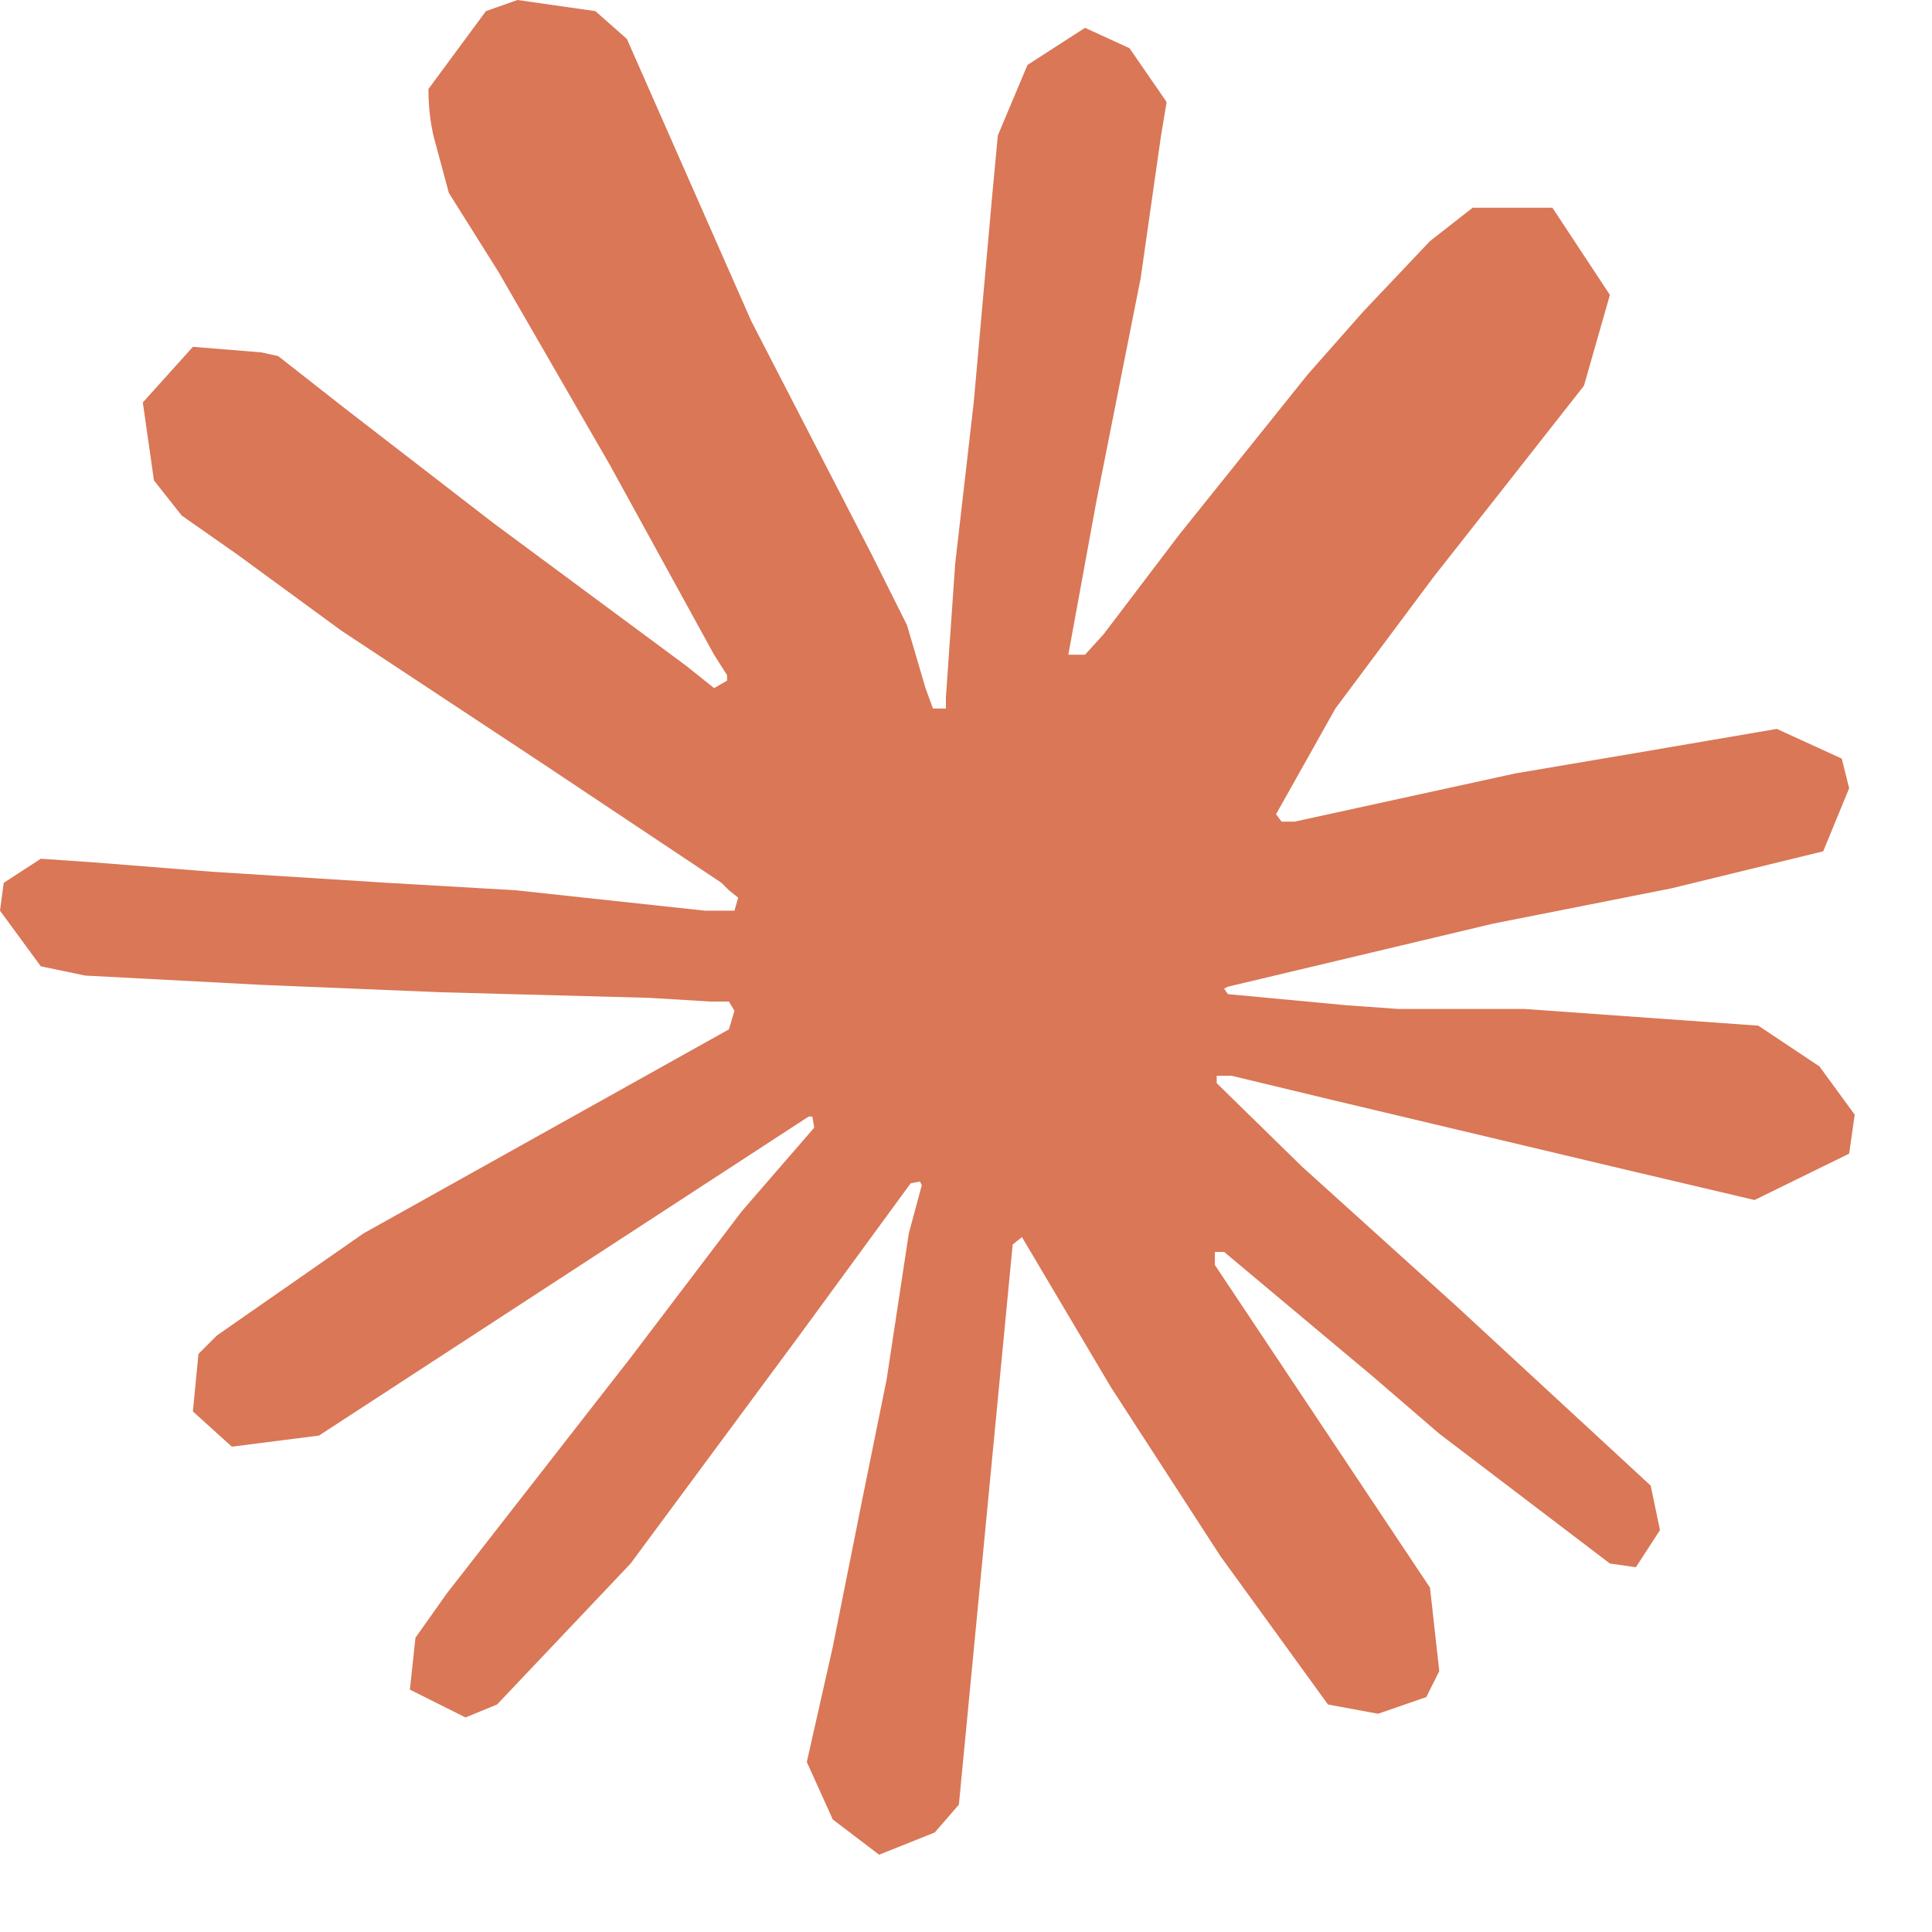
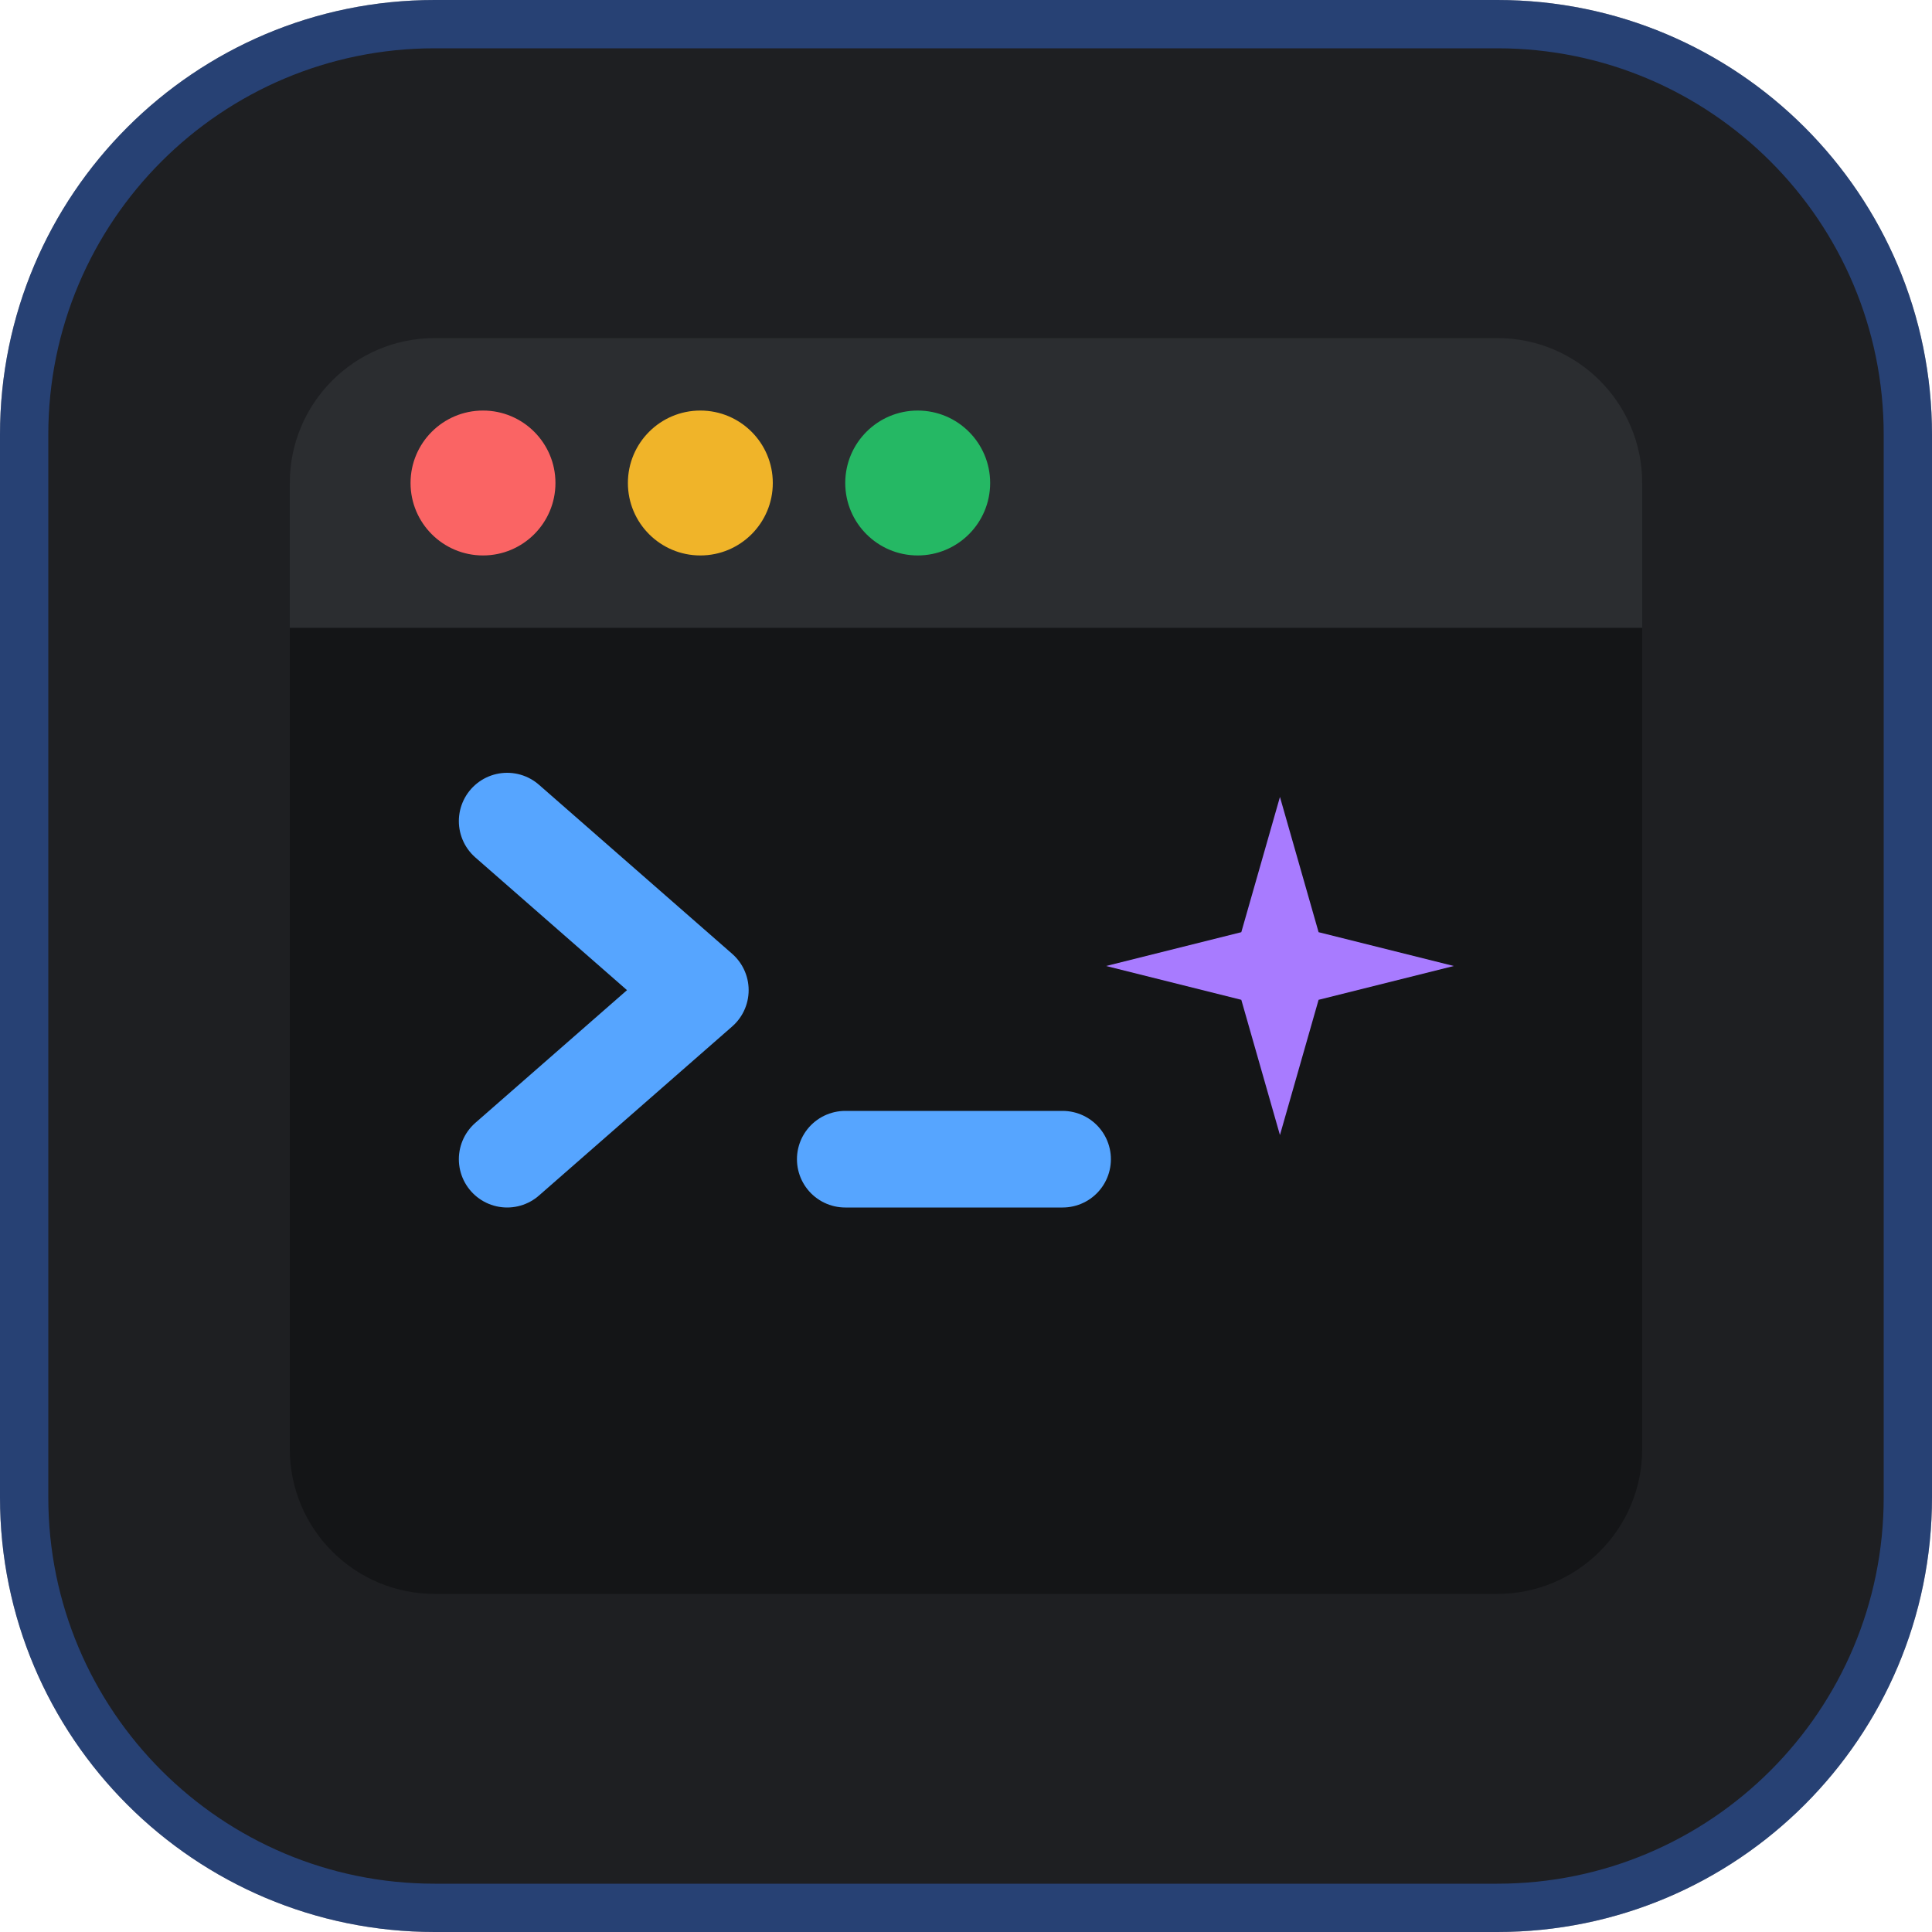
- <svg xmlns="http://www.w3.org/2000/svg" width="40" height="40" viewBox="0 0 40 40" role="img" aria-labelledby="title desc">
-   <path fill="#d97757" transform="scale(1.6)" d="M11.376 24L10.776 23.544L10.44 22.8L10.776 21.312L11.16 19.392L11.472 17.856L11.76 15.96L11.928 15.336L11.904 15.288L11.784 15.312L10.344 17.28L8.16 20.232L6.432 22.056L6.024 22.224L5.304 21.864L5.376 21.192L5.784 20.616L8.16 17.568L9.6 15.672L10.536 14.592L10.512 14.448H10.464L4.128 18.576L3 18.72L2.496 18.264L2.568 17.52L2.808 17.28L4.704 15.96L9.432 13.32L9.504 13.08L9.432 12.96H9.192L8.4 12.912L5.712 12.84L3.384 12.744L1.104 12.624L0.528 12.504L0 11.784L0.048 11.424L0.528 11.112L1.224 11.16L2.736 11.28L5.016 11.424L6.672 11.52L9.12 11.784H9.504L9.552 11.616L9.432 11.52L9.336 11.424L6.96 9.84L4.416 8.16L3.072 7.176L2.352 6.672L1.992 6.216L1.848 5.208L2.496 4.488L3.384 4.56L3.6 4.608L4.488 5.304L6.384 6.768L8.88 8.616L9.24 8.904L9.408 8.808V8.736L9.24 8.472L7.896 6.024L6.456 3.528L5.808 2.496L5.64 1.872C5.576 1.656 5.544 1.416 5.544 1.152L6.288 0.144L6.696 0L7.704 0.144L8.112 0.504L8.736 1.92L9.72 4.152L11.28 7.176L11.736 8.088L11.976 8.904L12.072 9.168H12.24V9.024L12.36 7.296L12.6 5.208L12.84 2.52L12.912 1.752L13.296 0.84L14.04 0.36L14.616 0.624L15.096 1.32L15.024 1.752L14.76 3.6L14.184 6.504L13.824 8.472H14.04L14.28 8.208L15.264 6.912L16.92 4.848L17.64 4.032L18.504 3.12L19.056 2.688H20.088L20.832 3.816L20.496 4.992L19.44 6.336L18.552 7.464L17.28 9.168L16.512 10.536L16.584 10.632H16.752L19.608 10.008L21.168 9.744L22.992 9.432L23.832 9.816L23.928 10.2L23.592 11.016L21.624 11.496L19.32 11.952L15.888 12.768L15.84 12.792L15.888 12.864L17.424 13.008L18.096 13.056H19.728L22.752 13.272L23.544 13.8L24 14.424L23.928 14.928L22.704 15.528L21.072 15.144L17.232 14.232L15.936 13.92H15.744V14.016L16.848 15.096L18.84 16.896L21.36 19.224L21.48 19.8L21.168 20.28L20.832 20.232L18.624 18.552L17.76 17.808L15.84 16.2H15.72V16.368L16.152 17.016L18.504 20.544L18.624 21.624L18.456 21.96L17.832 22.176L17.184 22.056L15.792 20.136L14.376 17.952L13.224 16.008L13.104 16.104L12.408 23.352L12.096 23.712L11.376 24Z" />
+ <svg xmlns="http://www.w3.org/2000/svg" width="40" height="40" viewBox="0 0 40 40" fill="none">
+   <rect width="40" height="40" rx="9" fill="#1E1F22" />
+   <rect x="0.5" y="0.5" width="39" height="39" rx="8.5" stroke="#3574F0" stroke-opacity="0.4" />
+   <path d="M6 10C6 8.343 7.343 7 9 7H31C32.657 7 34 8.343 34 10V13H6V10Z" fill="#2B2D30" />
+   <circle cx="10" cy="10" r="1.5" fill="#FA6464" />
+   <circle cx="14.5" cy="10" r="1.5" fill="#F0B429" />
+   <circle cx="19" cy="10" r="1.5" fill="#25B864" />
+   <path d="M6 13H34V30C34 31.657 32.657 33 31 33H9C7.343 33 6 31.657 6 30V13Z" fill="#141517" />
+   <path d="M10.5 17L14.5 20.5L10.5 24" stroke="#56A5FF" stroke-width="2" stroke-linecap="round" stroke-linejoin="round" />
+   <line x1="17.5" y1="24" x2="22" y2="24" stroke="#56A5FF" stroke-width="2" stroke-linecap="round" />
+   <path d="M26.5 16.5L27.3 19.3L30.1 20L27.3 20.7L26.5 23.5L25.7 20.7L22.9 20L25.7 19.3L26.5 16.5Z" fill="#A87BFF" />
</svg>
